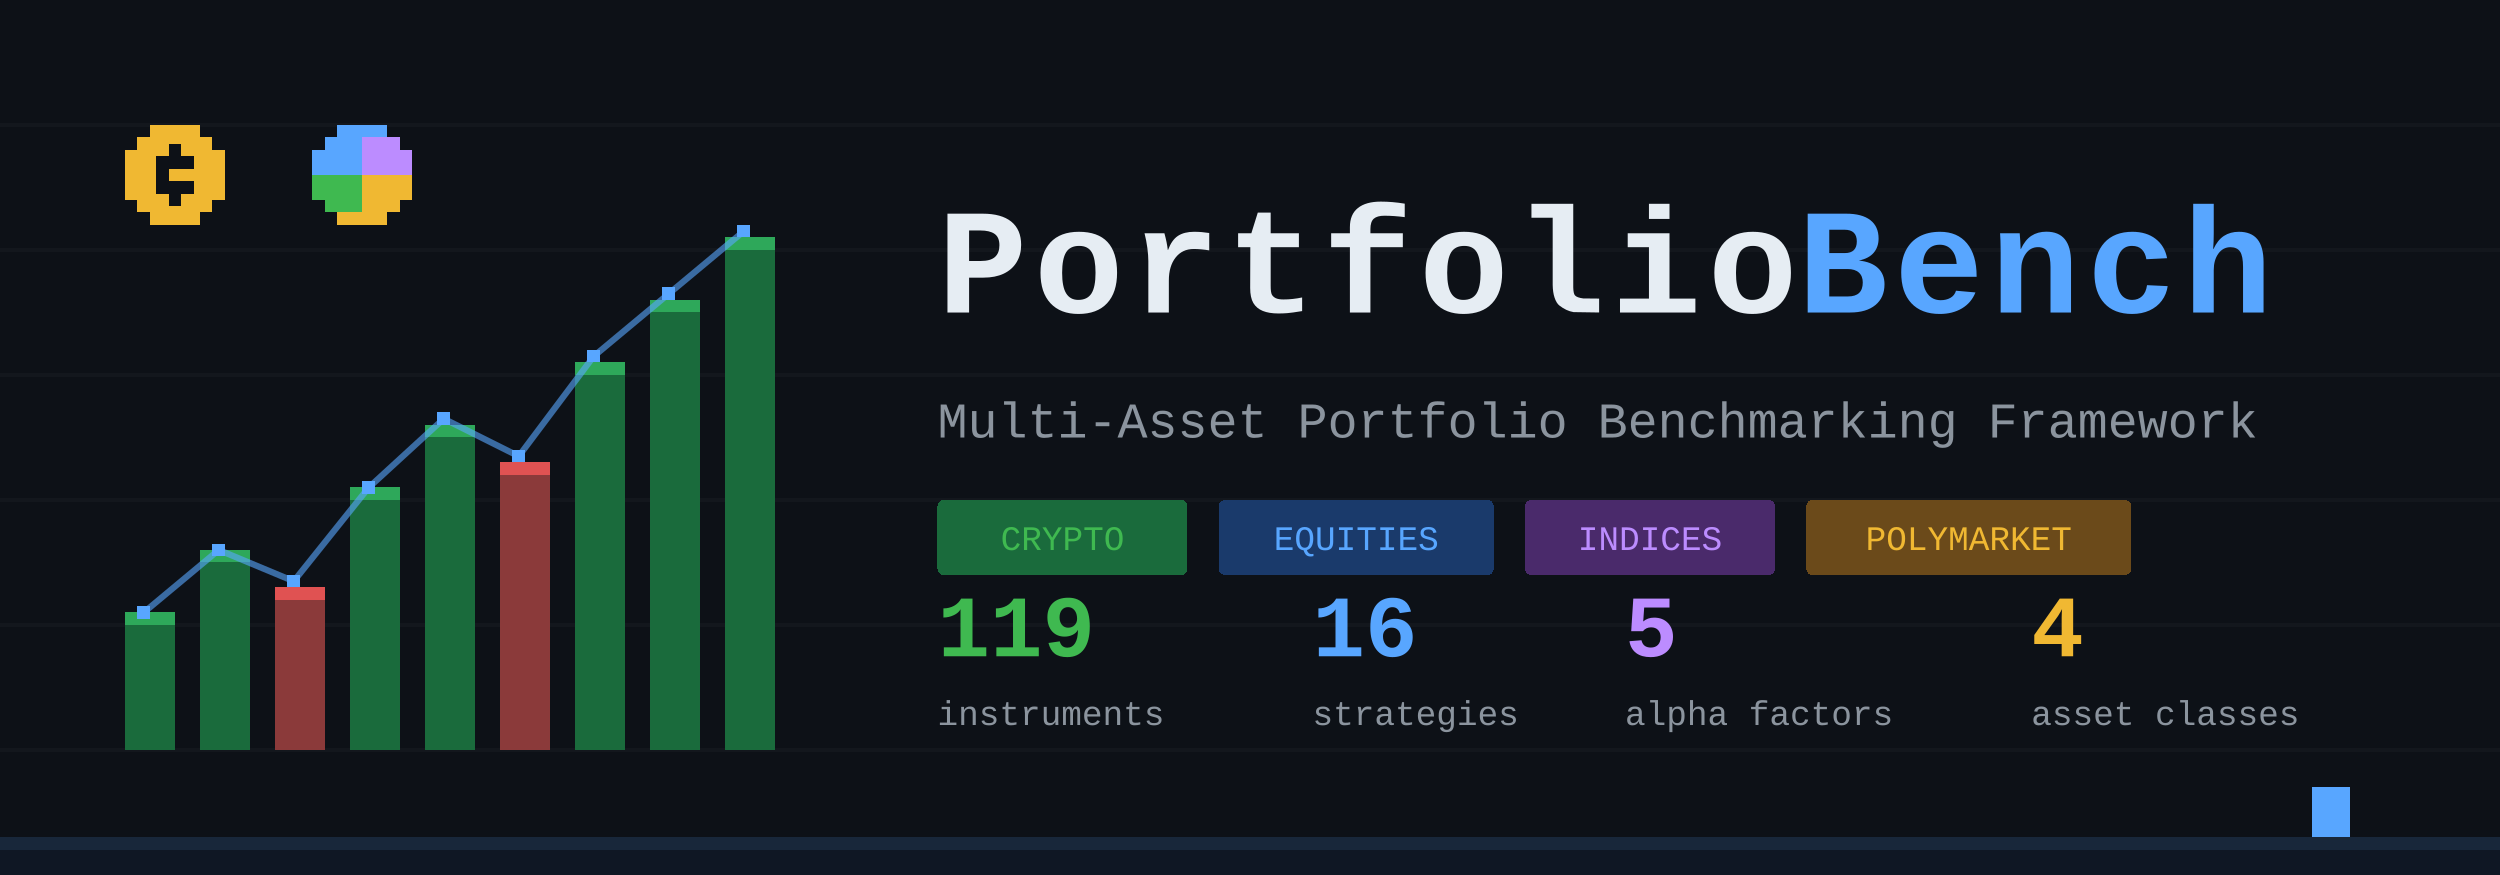
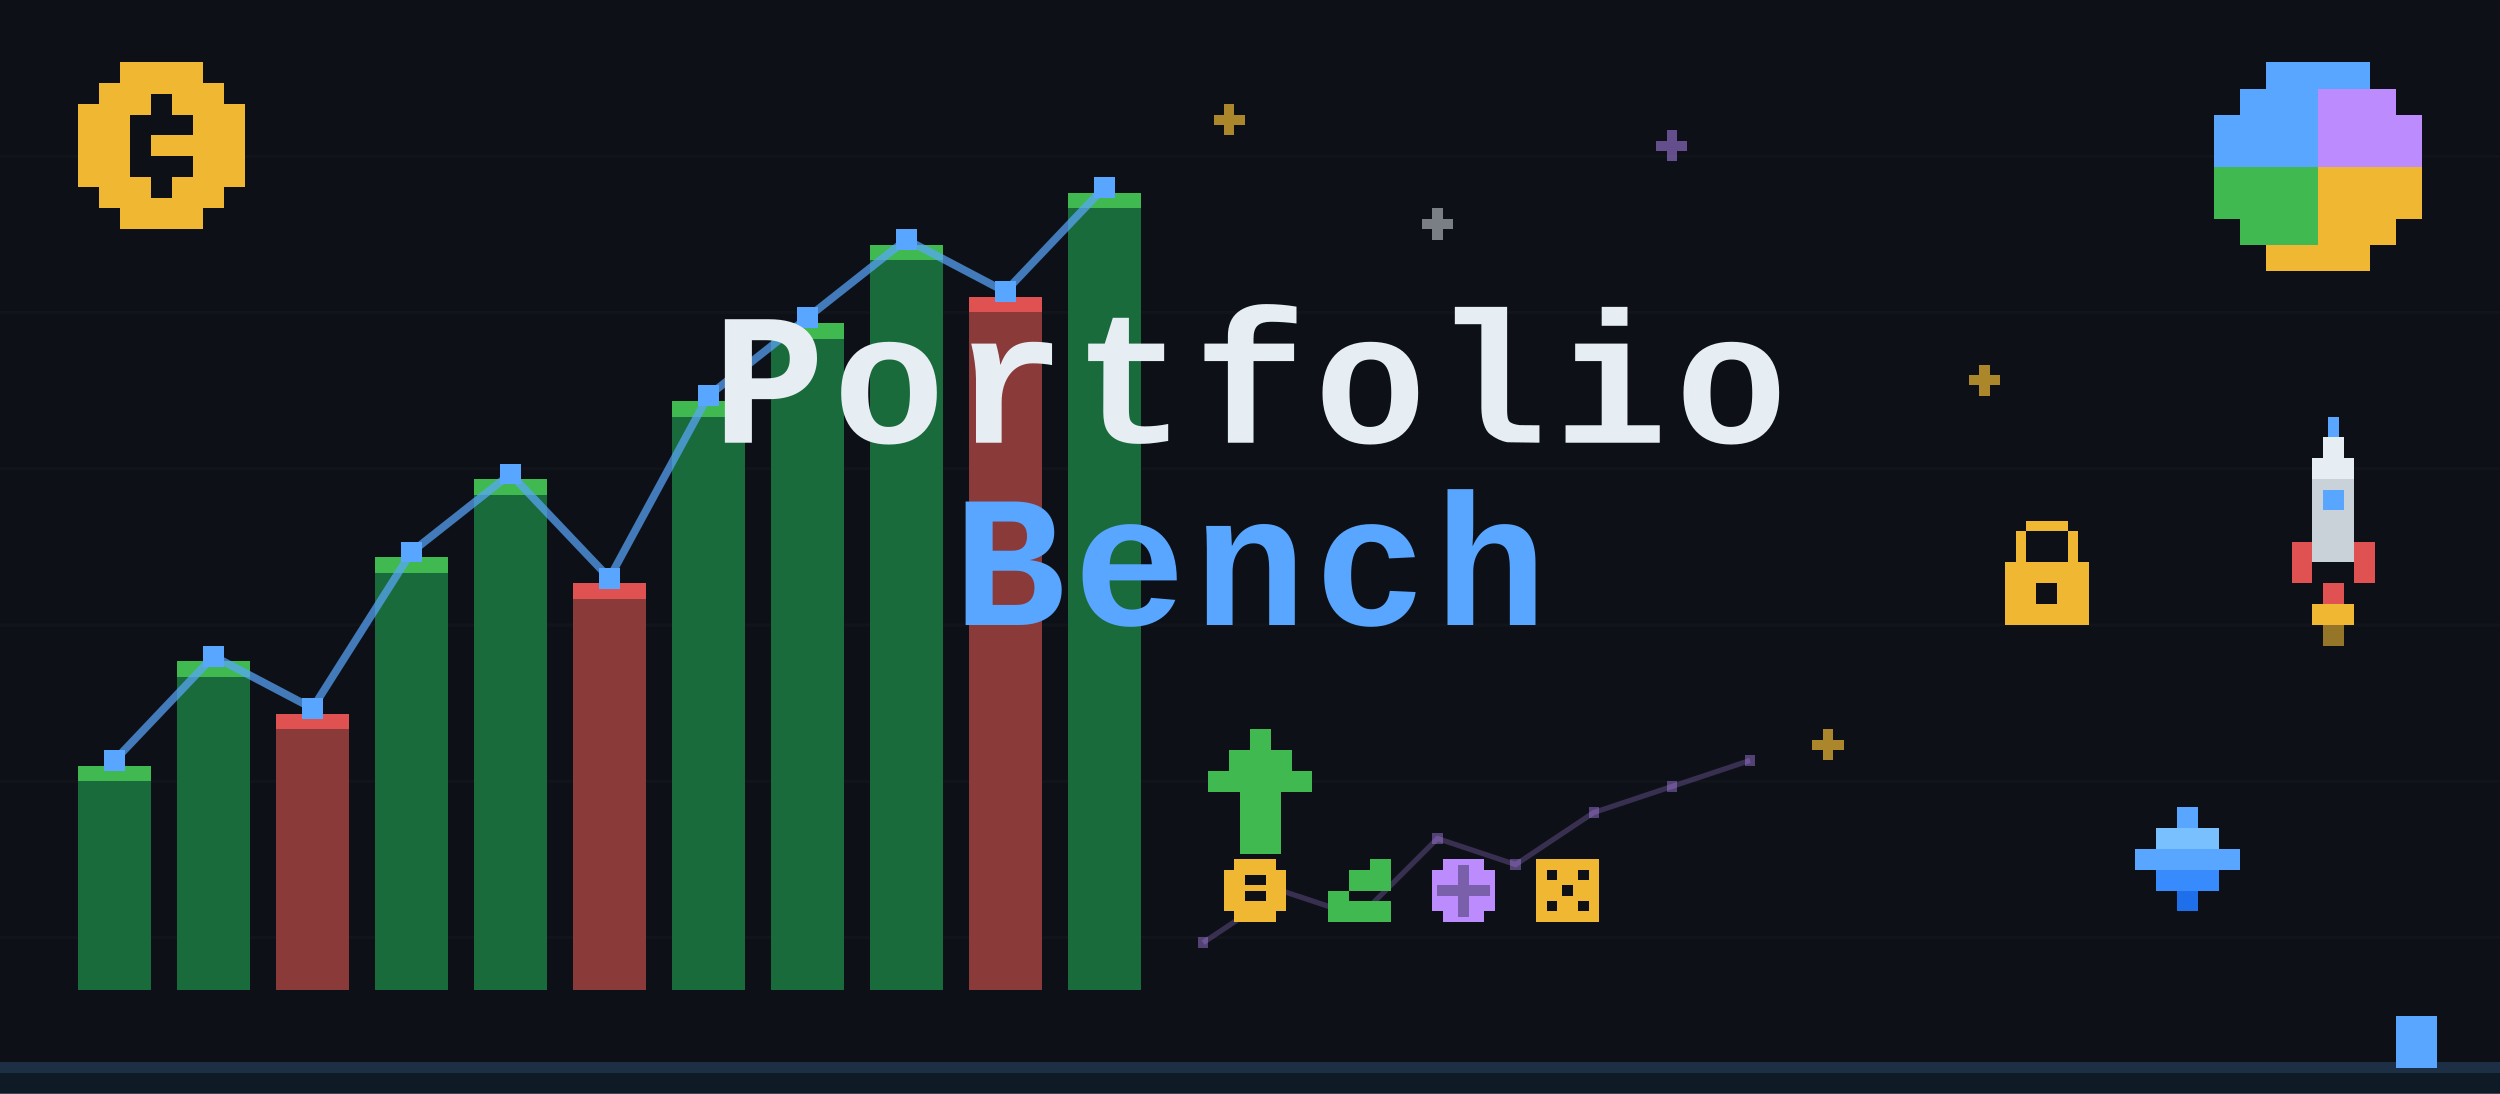
- <svg xmlns="http://www.w3.org/2000/svg" viewBox="0 0 800 280">
+ <svg xmlns="http://www.w3.org/2000/svg" viewBox="0 0 960 420">
  <defs>
    <style>
-       .pixel { shape-rendering: crispEdges; }
-       @keyframes blink { 0%,100%{opacity:1} 50%{opacity:.5} }
-       .blink { animation: blink 2s infinite; }
+       .p { shape-rendering: crispEdges; }
+       @keyframes blink { 0%,100%{opacity:1} 50%{opacity:.4} }
+       @keyframes float { 0%,100%{transform:translateY(0)} 50%{transform:translateY(-6px)} }
+       .blink { animation: blink 1.8s infinite; }
    </style>
  </defs>
-   <rect width="800" height="280" fill="#0d1117" />
-   <g fill="#161b22" class="pixel">
-     <rect x="0" y="0" width="800" height="280" fill="#0d1117" />
-     <g opacity="0.3">
-       <line x1="0" y1="40" x2="800" y2="40" stroke="#21262d" stroke-width="1" />
-       <line x1="0" y1="80" x2="800" y2="80" stroke="#21262d" stroke-width="1" />
-       <line x1="0" y1="120" x2="800" y2="120" stroke="#21262d" stroke-width="1" />
-       <line x1="0" y1="160" x2="800" y2="160" stroke="#21262d" stroke-width="1" />
-       <line x1="0" y1="200" x2="800" y2="200" stroke="#21262d" stroke-width="1" />
-       <line x1="0" y1="240" x2="800" y2="240" stroke="#21262d" stroke-width="1" />
-     </g>
+   <rect width="960" height="420" fill="#0d1117" />
+   <g opacity="0.12">
+     <line x1="0" y1="60" x2="960" y2="60" stroke="#30363d" stroke-width="1" />
+     <line x1="0" y1="120" x2="960" y2="120" stroke="#30363d" stroke-width="1" />
+     <line x1="0" y1="180" x2="960" y2="180" stroke="#30363d" stroke-width="1" />
+     <line x1="0" y1="240" x2="960" y2="240" stroke="#30363d" stroke-width="1" />
+     <line x1="0" y1="300" x2="960" y2="300" stroke="#30363d" stroke-width="1" />
+     <line x1="0" y1="360" x2="960" y2="360" stroke="#30363d" stroke-width="1" />
  </g>
-   <g class="pixel">
-     <rect x="40" y="200" width="16" height="40" fill="#1a6b3c" />
-     <rect x="40" y="196" width="16" height="4" fill="#2ea85a" />
-     <rect x="64" y="180" width="16" height="60" fill="#1a6b3c" />
-     <rect x="64" y="176" width="16" height="4" fill="#2ea85a" />
-     <rect x="88" y="192" width="16" height="48" fill="#8b3a3a" />
-     <rect x="88" y="188" width="16" height="4" fill="#e05252" />
-     <rect x="112" y="160" width="16" height="80" fill="#1a6b3c" />
-     <rect x="112" y="156" width="16" height="4" fill="#2ea85a" />
-     <rect x="136" y="140" width="16" height="100" fill="#1a6b3c" />
-     <rect x="136" y="136" width="16" height="4" fill="#2ea85a" />
-     <rect x="160" y="152" width="16" height="88" fill="#8b3a3a" />
-     <rect x="160" y="148" width="16" height="4" fill="#e05252" />
-     <rect x="184" y="120" width="16" height="120" fill="#1a6b3c" />
-     <rect x="184" y="116" width="16" height="4" fill="#2ea85a" />
-     <rect x="208" y="100" width="16" height="140" fill="#1a6b3c" />
-     <rect x="208" y="96" width="16" height="4" fill="#2ea85a" />
-     <rect x="232" y="80" width="16" height="160" fill="#1a6b3c" />
-     <rect x="232" y="76" width="16" height="4" fill="#2ea85a" />
+   <g class="p">
+     <rect x="30" y="300" width="28" height="80" fill="#1a6b3c" />
+     <rect x="30" y="294" width="28" height="6" fill="#3fb950" />
+     <rect x="68" y="260" width="28" height="120" fill="#1a6b3c" />
+     <rect x="68" y="254" width="28" height="6" fill="#3fb950" />
+     <rect x="106" y="280" width="28" height="100" fill="#8b3a3a" />
+     <rect x="106" y="274" width="28" height="6" fill="#e05252" />
+     <rect x="144" y="220" width="28" height="160" fill="#1a6b3c" />
+     <rect x="144" y="214" width="28" height="6" fill="#3fb950" />
+     <rect x="182" y="190" width="28" height="190" fill="#1a6b3c" />
+     <rect x="182" y="184" width="28" height="6" fill="#3fb950" />
+     <rect x="220" y="230" width="28" height="150" fill="#8b3a3a" />
+     <rect x="220" y="224" width="28" height="6" fill="#e05252" />
+     <rect x="258" y="160" width="28" height="220" fill="#1a6b3c" />
+     <rect x="258" y="154" width="28" height="6" fill="#3fb950" />
+     <rect x="296" y="130" width="28" height="250" fill="#1a6b3c" />
+     <rect x="296" y="124" width="28" height="6" fill="#3fb950" />
+     <rect x="334" y="100" width="28" height="280" fill="#1a6b3c" />
+     <rect x="334" y="94" width="28" height="6" fill="#3fb950" />
+     <rect x="372" y="120" width="28" height="260" fill="#8b3a3a" />
+     <rect x="372" y="114" width="28" height="6" fill="#e05252" />
+     <rect x="410" y="80" width="28" height="300" fill="#1a6b3c" />
+     <rect x="410" y="74" width="28" height="6" fill="#3fb950" />
  </g>
-   <g class="pixel" fill="#58a6ff">
-     <rect x="44" y="194" width="4" height="4" />
-     <rect x="68" y="174" width="4" height="4" />
-     <rect x="92" y="184" width="4" height="4" />
-     <rect x="116" y="154" width="4" height="4" />
-     <rect x="140" y="132" width="4" height="4" />
-     <rect x="164" y="144" width="4" height="4" />
-     <rect x="188" y="112" width="4" height="4" />
-     <rect x="212" y="92" width="4" height="4" />
-     <rect x="236" y="72" width="4" height="4" />
+   <g stroke="#58a6ff" stroke-width="3" opacity="0.7" fill="none">
+     <polyline points="44,292 82,252 120,272 158,212 196,182 234,222 272,152 310,122 348,92 386,112 424,72" />
  </g>
-   <g stroke="#58a6ff" stroke-width="2" opacity="0.6">
-     <line x1="46" y1="196" x2="70" y2="176" />
-     <line x1="70" y1="176" x2="94" y2="186" />
-     <line x1="94" y1="186" x2="118" y2="156" />
-     <line x1="118" y1="156" x2="142" y2="134" />
-     <line x1="142" y1="134" x2="166" y2="146" />
-     <line x1="166" y1="146" x2="190" y2="114" />
-     <line x1="190" y1="114" x2="214" y2="94" />
-     <line x1="214" y1="94" x2="238" y2="74" />
+   <g class="p" fill="#58a6ff">
+     <rect x="40" y="288" width="8" height="8" />
+     <rect x="78" y="248" width="8" height="8" />
+     <rect x="116" y="268" width="8" height="8" />
+     <rect x="154" y="208" width="8" height="8" />
+     <rect x="192" y="178" width="8" height="8" />
+     <rect x="230" y="218" width="8" height="8" />
+     <rect x="268" y="148" width="8" height="8" />
+     <rect x="306" y="118" width="8" height="8" />
+     <rect x="344" y="88" width="8" height="8" />
+     <rect x="382" y="108" width="8" height="8" />
+     <rect x="420" y="68" width="8" height="8" />
  </g>
-   <g class="pixel" transform="translate(40, 40)">
+   <g class="p" transform="translate(30, 24) scale(2)">
    <rect x="8" y="0" width="16" height="4" fill="#f0b832" />
    <rect x="4" y="4" width="24" height="4" fill="#f0b832" />
    <rect x="0" y="8" width="32" height="16" fill="#f0b832" />
    <rect x="4" y="24" width="24" height="4" fill="#f0b832" />
    <rect x="8" y="28" width="16" height="4" fill="#f0b832" />
    <rect x="14" y="6" width="4" height="4" fill="#0d1117" />
    <rect x="10" y="10" width="12" height="4" fill="#0d1117" />
    <rect x="10" y="14" width="4" height="4" fill="#0d1117" />
    <rect x="10" y="18" width="12" height="4" fill="#0d1117" />
    <rect x="18" y="18" width="4" height="4" fill="#0d1117" />
    <rect x="14" y="22" width="4" height="4" fill="#0d1117" />
  </g>
-   <g class="pixel" transform="translate(100, 40)">
+   <g class="p" transform="translate(850, 24) scale(2.5)">
    <rect x="8" y="0" width="16" height="4" fill="#58a6ff" />
    <rect x="4" y="4" width="12" height="4" fill="#58a6ff" />
    <rect x="16" y="4" width="12" height="4" fill="#bc8cff" />
    <rect x="0" y="8" width="16" height="8" fill="#58a6ff" />
    <rect x="16" y="8" width="16" height="8" fill="#bc8cff" />
    <rect x="0" y="16" width="16" height="8" fill="#3fb950" />
    <rect x="16" y="16" width="16" height="8" fill="#f0b832" />
    <rect x="4" y="24" width="12" height="4" fill="#3fb950" />
    <rect x="16" y="24" width="12" height="4" fill="#f0b832" />
    <rect x="8" y="28" width="16" height="4" fill="#f0b832" />
  </g>
-   <text x="300" y="100" font-family="'Courier New', monospace" font-size="48" font-weight="bold" fill="#e6edf3" letter-spacing="2">
-     Portfolio<tspan fill="#58a6ff">Bench</tspan>
+   <g class="p" transform="translate(880, 160)">
+     <rect x="12" y="64" width="8" height="8" fill="#e05252" />
+     <rect x="8" y="72" width="16" height="8" fill="#f0b832" />
+     <rect x="12" y="80" width="8" height="8" fill="#f0b832" opacity="0.6" />
+     <rect x="12" y="8" width="8" height="8" fill="#e6edf3" />
+     <rect x="8" y="16" width="16" height="40" fill="#c9d1d9" />
+     <rect x="8" y="16" width="16" height="8" fill="#e6edf3" />
+     <rect x="14" y="0" width="4" height="8" fill="#58a6ff" />
+     <rect x="12" y="28" width="8" height="8" fill="#58a6ff" />
+     <rect x="0" y="48" width="8" height="16" fill="#e05252" />
+     <rect x="24" y="48" width="8" height="16" fill="#e05252" />
+   </g>
+   <g class="p" transform="translate(820, 310)">
+     <rect x="16" y="0" width="8" height="8" fill="#58a6ff" />
+     <rect x="8" y="8" width="24" height="8" fill="#79c0ff" />
+     <rect x="0" y="16" width="40" height="8" fill="#58a6ff" />
+     <rect x="8" y="24" width="24" height="8" fill="#388bfd" />
+     <rect x="16" y="32" width="8" height="8" fill="#1f6feb" />
+   </g>
+   <g class="p" fill="#f0b832" opacity="0.7">
+     <rect x="470" y="40" width="4" height="4" />
+     <rect x="466" y="44" width="12" height="4" />
+     <rect x="470" y="48" width="4" height="4" />
+     <rect x="760" y="140" width="4" height="4" />
+     <rect x="756" y="144" width="12" height="4" />
+     <rect x="760" y="148" width="4" height="4" />
+     <rect x="700" y="280" width="4" height="4" />
+     <rect x="696" y="284" width="12" height="4" />
+     <rect x="700" y="288" width="4" height="4" />
+   </g>
+   <g class="p blink" fill="#e6edf3" opacity="0.5">
+     <rect x="550" y="80" width="4" height="4" />
+     <rect x="546" y="84" width="12" height="4" />
+     <rect x="550" y="88" width="4" height="4" />
+   </g>
+   <g class="p" fill="#bc8cff" opacity="0.5">
+     <rect x="640" y="50" width="4" height="4" />
+     <rect x="636" y="54" width="12" height="4" />
+     <rect x="640" y="58" width="4" height="4" />
+   </g>
+   <g class="p" transform="translate(460, 280)">
+     <rect x="20" y="0" width="8" height="8" fill="#3fb950" />
+     <rect x="12" y="8" width="24" height="8" fill="#3fb950" />
+     <rect x="4" y="16" width="40" height="8" fill="#3fb950" />
+     <rect x="16" y="24" width="16" height="24" fill="#3fb950" />
+   </g>
+   <g class="p" transform="translate(770, 200)">
+     <rect x="8" y="0" width="16" height="4" fill="#f0b832" />
+     <rect x="4" y="4" width="4" height="12" fill="#f0b832" />
+     <rect x="24" y="4" width="4" height="12" fill="#f0b832" />
+     <rect x="0" y="16" width="32" height="24" fill="#f0b832" />
+     <rect x="12" y="24" width="8" height="8" fill="#0d1117" />
+   </g>
+   <g class="p" opacity="0.4">
+     <rect x="460" y="360" width="4" height="4" fill="#bc8cff" />
+     <rect x="490" y="340" width="4" height="4" fill="#bc8cff" />
+     <rect x="520" y="350" width="4" height="4" fill="#bc8cff" />
+     <rect x="550" y="320" width="4" height="4" fill="#bc8cff" />
+     <rect x="580" y="330" width="4" height="4" fill="#bc8cff" />
+     <rect x="610" y="310" width="4" height="4" fill="#bc8cff" />
+     <rect x="640" y="300" width="4" height="4" fill="#bc8cff" />
+     <rect x="670" y="290" width="4" height="4" fill="#bc8cff" />
+   </g>
+   <g stroke="#bc8cff" stroke-width="2" opacity="0.25" fill="none">
+     <polyline points="462,362 492,342 522,352 552,322 582,332 612,312 642,302 672,292" />
+   </g>
+   <text x="480" y="170" font-family="'Courier New', monospace" font-size="72" font-weight="bold" fill="#e6edf3" letter-spacing="3" text-anchor="middle">
+     Portfolio
  </text>
-   <text x="300" y="140" font-family="'Courier New', monospace" font-size="16" fill="#8b949e">
-     Multi-Asset Portfolio Benchmarking Framework
+   <text x="480" y="240" font-family="'Courier New', monospace" font-size="72" font-weight="bold" fill="#58a6ff" letter-spacing="3" text-anchor="middle">
+     Bench
  </text>
-   <g transform="translate(300, 160)">
-     <rect x="0" y="0" width="80" height="24" rx="2" fill="#1a6b3c" class="pixel" />
-     <text x="40" y="16" font-family="'Courier New', monospace" font-size="11" fill="#3fb950" text-anchor="middle">CRYPTO</text>
-     <rect x="90" y="0" width="88" height="24" rx="2" fill="#1a3a6b" class="pixel" />
-     <text x="134" y="16" font-family="'Courier New', monospace" font-size="11" fill="#58a6ff" text-anchor="middle">EQUITIES</text>
-     <rect x="188" y="0" width="80" height="24" rx="2" fill="#4a2a6b" class="pixel" />
-     <text x="228" y="16" font-family="'Courier New', monospace" font-size="11" fill="#bc8cff" text-anchor="middle">INDICES</text>
-     <rect x="278" y="0" width="104" height="24" rx="2" fill="#6b4a1a" class="pixel" />
-     <text x="330" y="16" font-family="'Courier New', monospace" font-size="11" fill="#f0b832" text-anchor="middle">POLYMARKET</text>
+   <g class="p" transform="translate(470, 330)">
+     <rect x="4" y="0" width="16" height="4" fill="#f0b832" />
+     <rect x="0" y="4" width="24" height="16" fill="#f0b832" />
+     <rect x="4" y="20" width="16" height="4" fill="#f0b832" />
+     <rect x="8" y="6" width="8" height="4" fill="#0d1117" />
+     <rect x="8" y="12" width="8" height="4" fill="#0d1117" />
  </g>
-   <g transform="translate(300, 210)">
-     <text font-family="'Courier New', monospace" font-size="28" font-weight="bold" fill="#3fb950">119</text>
-     <text x="0" y="22" font-family="'Courier New', monospace" font-size="11" fill="#8b949e">instruments</text>
-     <text x="120" font-family="'Courier New', monospace" font-size="28" font-weight="bold" fill="#58a6ff">16</text>
-     <text x="120" y="22" font-family="'Courier New', monospace" font-size="11" fill="#8b949e">strategies</text>
-     <text x="220" font-family="'Courier New', monospace" font-size="28" font-weight="bold" fill="#bc8cff">5</text>
-     <text x="220" y="22" font-family="'Courier New', monospace" font-size="11" fill="#8b949e">alpha factors</text>
-     <text x="350" font-family="'Courier New', monospace" font-size="28" font-weight="bold" fill="#f0b832">4</text>
-     <text x="350" y="22" font-family="'Courier New', monospace" font-size="11" fill="#8b949e">asset classes</text>
+   <g class="p" transform="translate(510, 330)">
+     <rect x="0" y="16" width="24" height="8" fill="#3fb950" />
+     <rect x="0" y="12" width="8" height="4" fill="#3fb950" />
+     <rect x="8" y="4" width="8" height="8" fill="#3fb950" />
+     <rect x="16" y="0" width="8" height="12" fill="#3fb950" />
  </g>
-   <rect x="740" y="252" width="12" height="16" fill="#58a6ff" class="blink pixel" />
-   <g class="pixel" opacity="0.15">
-     <rect x="0" y="268" width="800" height="4" fill="#58a6ff" />
-     <rect x="0" y="272" width="800" height="8" fill="#1a3a6b" />
+   <g class="p" transform="translate(550, 330)">
+     <rect x="4" y="0" width="16" height="4" fill="#bc8cff" />
+     <rect x="0" y="4" width="24" height="16" fill="#bc8cff" />
+     <rect x="4" y="20" width="16" height="4" fill="#bc8cff" />
+     <rect x="10" y="2" width="4" height="20" fill="#7a5faa" />
+     <rect x="2" y="10" width="20" height="4" fill="#7a5faa" />
+   </g>
+   <g class="p" transform="translate(590, 330)">
+     <rect x="0" y="0" width="24" height="24" fill="#f0b832" />
+     <rect x="4" y="4" width="4" height="4" fill="#0d1117" />
+     <rect x="16" y="4" width="4" height="4" fill="#0d1117" />
+     <rect x="10" y="10" width="4" height="4" fill="#0d1117" />
+     <rect x="4" y="16" width="4" height="4" fill="#0d1117" />
+     <rect x="16" y="16" width="4" height="4" fill="#0d1117" />
+   </g>
+   <rect x="920" y="390" width="16" height="20" fill="#58a6ff" class="blink p" />
+   <g class="p" opacity="0.2">
+     <rect x="0" y="408" width="960" height="4" fill="#58a6ff" />
+     <rect x="0" y="412" width="960" height="8" fill="#1a3a6b" />
  </g>
</svg>
